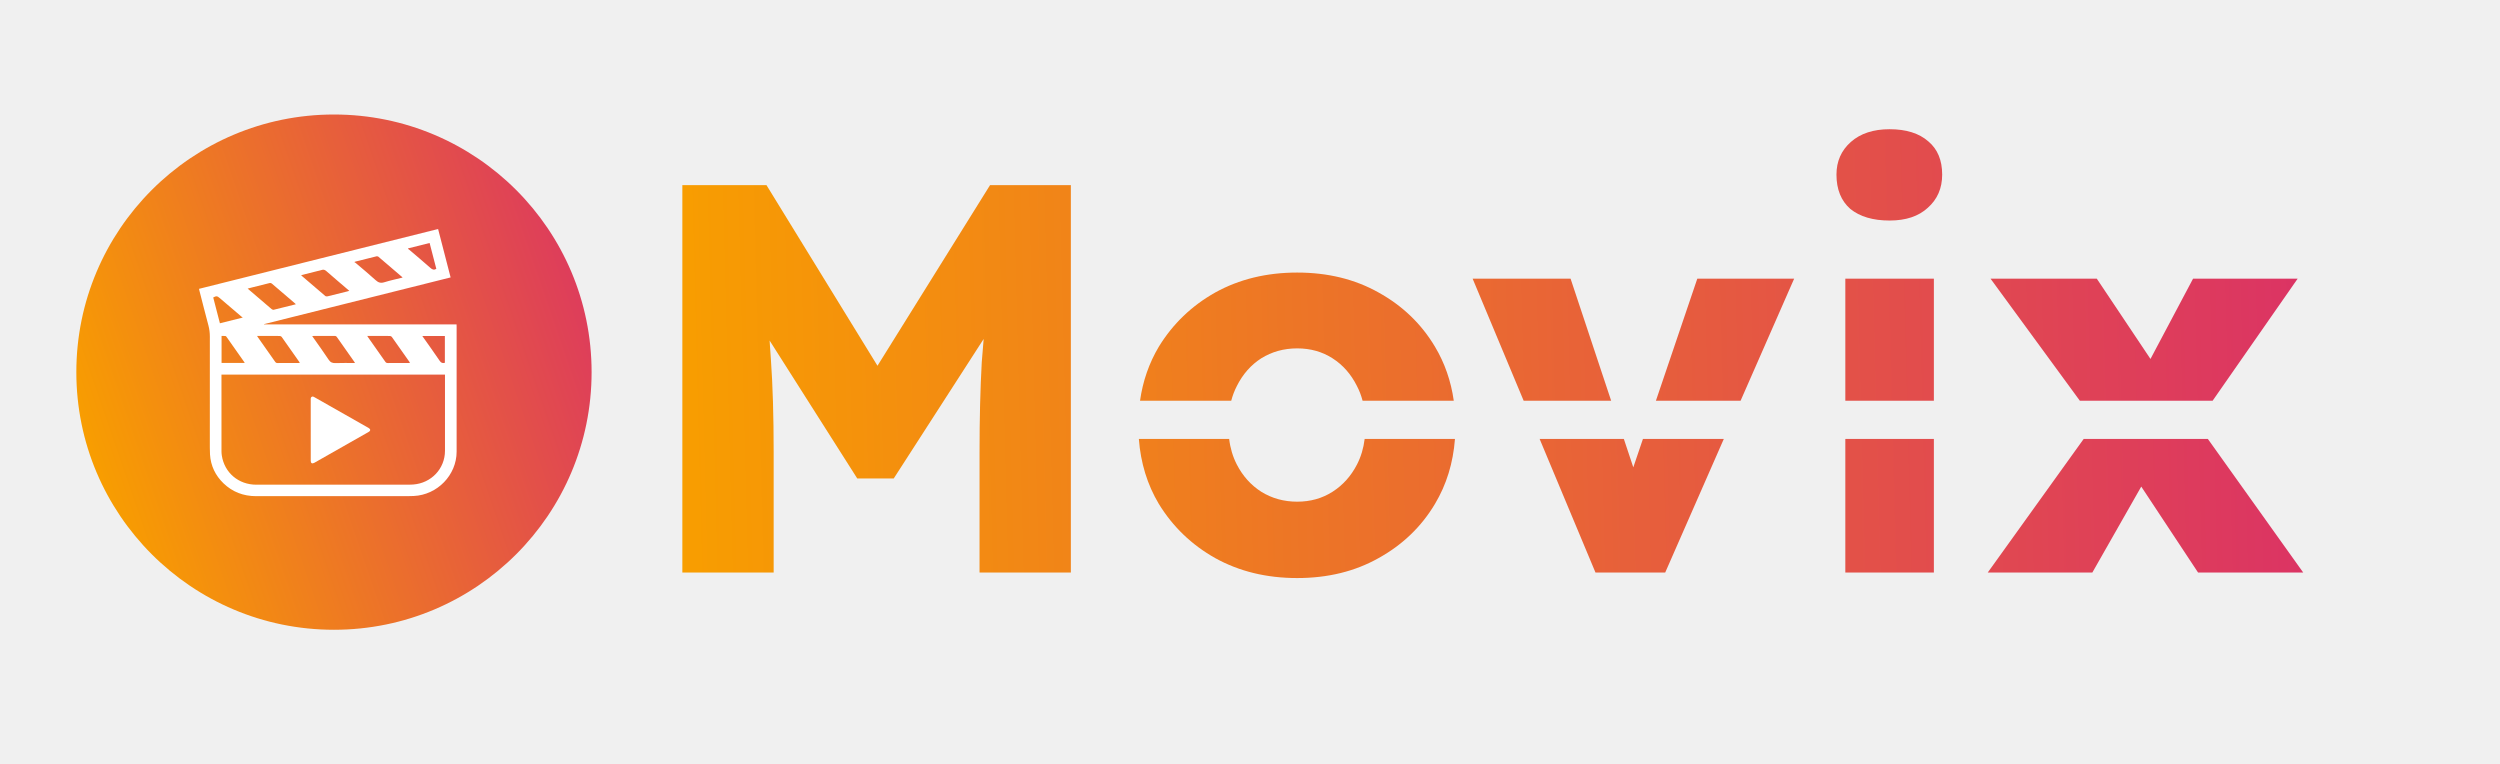
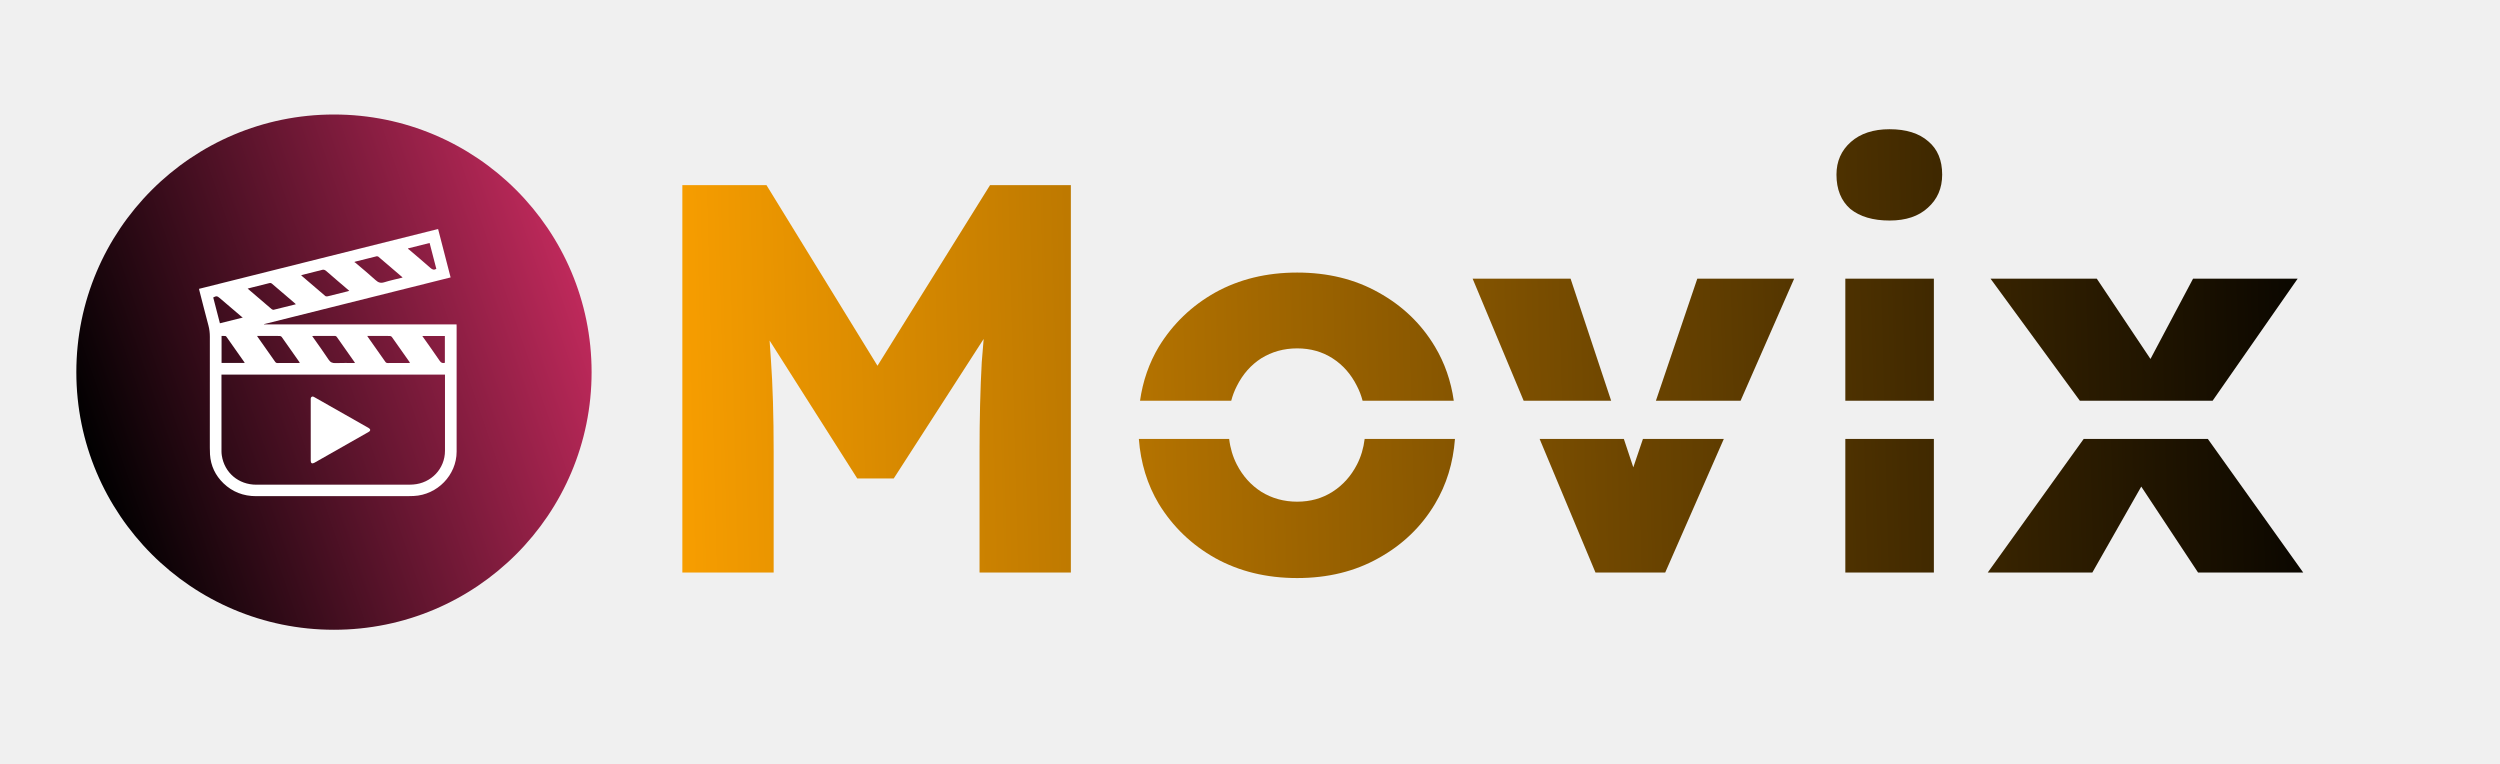
<svg xmlns="http://www.w3.org/2000/svg" width="131" height="40" viewBox="0 0 131 40" fill="none">
  <circle cx="17.5" cy="19.5" r="13.5" fill="url(#paint0_linear_425_166)" />
  <path d="M10.429 15.135C14.607 14.089 18.777 13.046 22.956 12C23.175 12.848 23.392 13.688 23.612 14.537C20.349 15.354 17.091 16.169 13.833 16.985C13.834 16.99 13.834 16.995 13.835 17H23.923C23.924 17.037 23.927 17.067 23.927 17.097C23.928 19.288 23.929 21.479 23.927 23.67C23.926 24.893 22.917 25.933 21.679 25.99C21.559 25.995 21.438 25.999 21.317 25.999C18.683 25.999 16.049 26 13.415 25.999C12.757 25.998 12.181 25.779 11.711 25.326C11.284 24.913 11.041 24.406 11.004 23.813C10.997 23.694 10.995 23.575 10.995 23.456C10.994 21.519 10.993 19.581 10.996 17.644C10.996 17.442 10.974 17.248 10.921 17.052C10.757 16.439 10.602 15.824 10.444 15.21C10.438 15.189 10.435 15.168 10.429 15.135ZM11.605 19.628V19.729C11.605 21.038 11.605 22.346 11.606 23.654C11.606 23.726 11.612 23.798 11.623 23.869C11.762 24.773 12.5 25.398 13.431 25.398C16.096 25.398 18.762 25.398 21.428 25.398C21.501 25.398 21.574 25.395 21.647 25.389C22.598 25.321 23.317 24.561 23.317 23.621C23.317 22.328 23.317 21.036 23.317 19.743V19.628H11.605ZM13.47 17.604C13.491 17.636 13.502 17.657 13.516 17.676C13.816 18.102 14.117 18.527 14.415 18.954C14.45 19.004 14.484 19.024 14.545 19.023C14.904 19.02 15.264 19.022 15.623 19.021C15.65 19.021 15.677 19.018 15.707 19.015C15.701 18.998 15.699 18.988 15.694 18.981C15.382 18.537 15.071 18.092 14.757 17.65C14.738 17.624 14.689 17.606 14.654 17.605C14.46 17.601 14.267 17.603 14.073 17.603C13.877 17.603 13.681 17.603 13.47 17.603L13.47 17.604ZM18.603 19.022C18.581 18.986 18.57 18.964 18.555 18.944C18.255 18.517 17.954 18.092 17.655 17.665C17.622 17.617 17.587 17.602 17.531 17.602C17.168 17.605 16.805 17.603 16.443 17.604C16.419 17.604 16.395 17.606 16.36 17.608C16.377 17.634 16.387 17.649 16.397 17.664C16.672 18.057 16.956 18.445 17.22 18.846C17.315 18.99 17.418 19.032 17.584 19.026C17.917 19.013 18.251 19.022 18.603 19.022L18.603 19.022ZM19.244 17.604C19.265 17.637 19.277 17.657 19.29 17.677C19.591 18.103 19.892 18.528 20.19 18.956C20.225 19.006 20.261 19.023 20.322 19.023C20.678 19.02 21.034 19.022 21.39 19.021C21.418 19.021 21.445 19.018 21.481 19.016C21.471 18.995 21.466 18.98 21.458 18.968C21.149 18.529 20.841 18.089 20.53 17.652C20.511 17.626 20.464 17.606 20.43 17.605C20.223 17.601 20.016 17.603 19.809 17.603C19.626 17.603 19.443 17.603 19.244 17.603V17.604ZM21.096 14.544C21.076 14.523 21.068 14.513 21.059 14.505C20.648 14.152 20.237 13.799 19.824 13.449C19.803 13.431 19.761 13.424 19.733 13.43C19.363 13.52 18.995 13.613 18.626 13.706C18.612 13.709 18.6 13.716 18.565 13.73C18.595 13.749 18.612 13.758 18.626 13.77C18.978 14.07 19.337 14.363 19.678 14.675C19.82 14.805 19.944 14.85 20.135 14.791C20.446 14.694 20.766 14.627 21.096 14.544ZM15.499 15.945C15.484 15.926 15.478 15.915 15.469 15.907C15.065 15.562 14.659 15.219 14.257 14.871C14.207 14.828 14.168 14.821 14.106 14.837C13.806 14.915 13.504 14.988 13.203 15.063C13.134 15.08 13.065 15.099 12.977 15.122C13.076 15.207 13.161 15.28 13.246 15.353C13.573 15.634 13.899 15.916 14.229 16.194C14.257 16.218 14.309 16.239 14.342 16.232C14.724 16.141 15.105 16.044 15.499 15.945ZM15.786 14.417C15.797 14.437 15.798 14.444 15.803 14.447C16.215 14.802 16.628 15.157 17.044 15.509C17.07 15.531 17.127 15.537 17.164 15.528C17.512 15.444 17.859 15.356 18.206 15.269C18.235 15.262 18.263 15.252 18.303 15.239C17.892 14.887 17.491 14.549 17.096 14.202C17.013 14.129 16.94 14.115 16.841 14.151C16.773 14.176 16.7 14.187 16.63 14.205C16.351 14.275 16.072 14.345 15.786 14.417V14.417ZM11.61 19.016H12.815C12.814 19.005 12.816 18.997 12.813 18.993C12.496 18.542 12.179 18.09 11.861 17.64C11.848 17.622 11.822 17.607 11.802 17.605C11.739 17.601 11.677 17.604 11.61 17.604V19.016H11.61ZM11.523 16.94C11.92 16.841 12.308 16.744 12.721 16.64C12.685 16.614 12.667 16.602 12.65 16.588C12.269 16.264 11.889 15.939 11.509 15.615C11.382 15.506 11.336 15.502 11.173 15.587C11.289 16.035 11.405 16.484 11.523 16.94V16.94ZM22.129 17.607C22.441 18.049 22.747 18.474 23.041 18.908C23.114 19.016 23.192 19.043 23.311 19.011V17.607H22.129V17.607ZM22.513 12.732C22.13 12.829 21.759 12.922 21.387 13.015L21.378 13.042C21.395 13.052 21.413 13.06 21.427 13.072C21.805 13.394 22.187 13.713 22.558 14.042C22.656 14.129 22.74 14.161 22.863 14.089C22.747 13.641 22.631 13.189 22.512 12.732L22.513 12.732Z" fill="white" />
  <path d="M16.395 20.775C16.415 20.784 16.444 20.795 16.471 20.81C17.273 21.266 18.076 21.721 18.878 22.177C19.024 22.259 19.17 22.342 19.315 22.425C19.425 22.488 19.426 22.572 19.314 22.635C18.498 23.099 17.682 23.563 16.866 24.026C16.734 24.101 16.603 24.177 16.47 24.251C16.356 24.314 16.283 24.274 16.283 24.148C16.282 23.068 16.283 21.988 16.282 20.908C16.282 20.837 16.303 20.786 16.395 20.775Z" fill="white" />
  <path fillRule="evenodd" clipRule="evenodd" d="M96.695 21V14.601H101.335V21H96.695ZM91.206 21L94.014 14.601H88.939L86.769 21H91.206ZM86.09 23H90.328L87.257 30H83.603L80.676 23H85.09L85.585 24.489L86.09 23ZM84.425 21L82.298 14.601H77.165L79.84 21H84.425ZM76.178 21C76.032 19.967 75.704 19.023 75.193 18.168C74.478 16.969 73.492 16.022 72.235 15.326C70.998 14.63 69.577 14.282 67.972 14.282C66.368 14.282 64.937 14.63 63.68 15.326C62.443 16.022 61.457 16.969 60.722 18.168C60.212 19.023 59.884 19.967 59.737 21H64.516C64.587 20.728 64.686 20.47 64.811 20.227C65.121 19.608 65.546 19.125 66.087 18.777C66.648 18.429 67.276 18.255 67.972 18.255C68.668 18.255 69.287 18.429 69.828 18.777C70.37 19.125 70.795 19.608 71.104 20.227C71.23 20.47 71.329 20.728 71.4 21H76.178ZM76.24 23H71.508C71.449 23.489 71.315 23.937 71.104 24.345C70.795 24.944 70.37 25.418 69.828 25.766C69.287 26.114 68.668 26.288 67.972 26.288C67.276 26.288 66.648 26.114 66.087 25.766C65.546 25.418 65.121 24.944 64.811 24.345C64.601 23.937 64.466 23.489 64.408 23H59.676C59.77 24.258 60.119 25.393 60.722 26.404C61.457 27.603 62.443 28.55 63.68 29.246C64.937 29.942 66.368 30.29 67.972 30.29C69.577 30.29 70.998 29.942 72.235 29.246C73.492 28.55 74.478 27.603 75.193 26.404C75.797 25.393 76.145 24.258 76.24 23ZM96.695 23H101.335V30H96.695V23ZM109.185 23L104.158 30H109.639L112.202 25.497L115.178 30H120.688L115.691 23H109.185ZM115.94 21L120.398 14.601H114.917L112.685 18.809L109.871 14.601H104.303L108.985 21H115.94ZM99.015 11.556C98.145 11.556 97.459 11.353 96.956 10.947C96.473 10.522 96.231 9.922 96.231 9.149C96.231 8.453 96.483 7.883 96.985 7.438C97.488 6.993 98.165 6.771 99.015 6.771C99.885 6.771 100.562 6.984 101.045 7.409C101.529 7.815 101.77 8.395 101.77 9.149C101.77 9.864 101.519 10.444 101.016 10.889C100.533 11.334 99.866 11.556 99.015 11.556ZM35.755 30V9.7H40.163L45.98 19.166L51.879 9.7H56.113V30H51.328V23.678C51.328 21.938 51.367 20.372 51.444 18.98C51.473 18.573 51.506 18.167 51.544 17.761L46.833 25.07H44.919L40.327 17.843C40.354 18.172 40.377 18.502 40.395 18.835C40.492 20.188 40.54 21.803 40.54 23.678V30H35.755Z" fill="url(#paint1_linear_425_166)" />
  <defs>
    <linearGradient id="paint0_linear_425_166" x1="4.668" y1="24.11" x2="34.108" y2="13.989" gradientUnits="userSpaceOnUse">
-       <stop stop-color="#F89E00" />
+       <stop stopColor="#F89E00" />
      <stop offset="1" stop-color="#DA2F68" />
    </linearGradient>
    <linearGradient id="paint1_linear_425_166" x1="35.496" y1="26.22" x2="124.453" y2="23.927" gradientUnits="userSpaceOnUse">
      <stop stop-color="#F89E00" />
-       <stop offset="1" stop-color="#DA2F68" />
+       <stop offset="1" stopColor="#DA2F68" />
    </linearGradient>
  </defs>
</svg>
